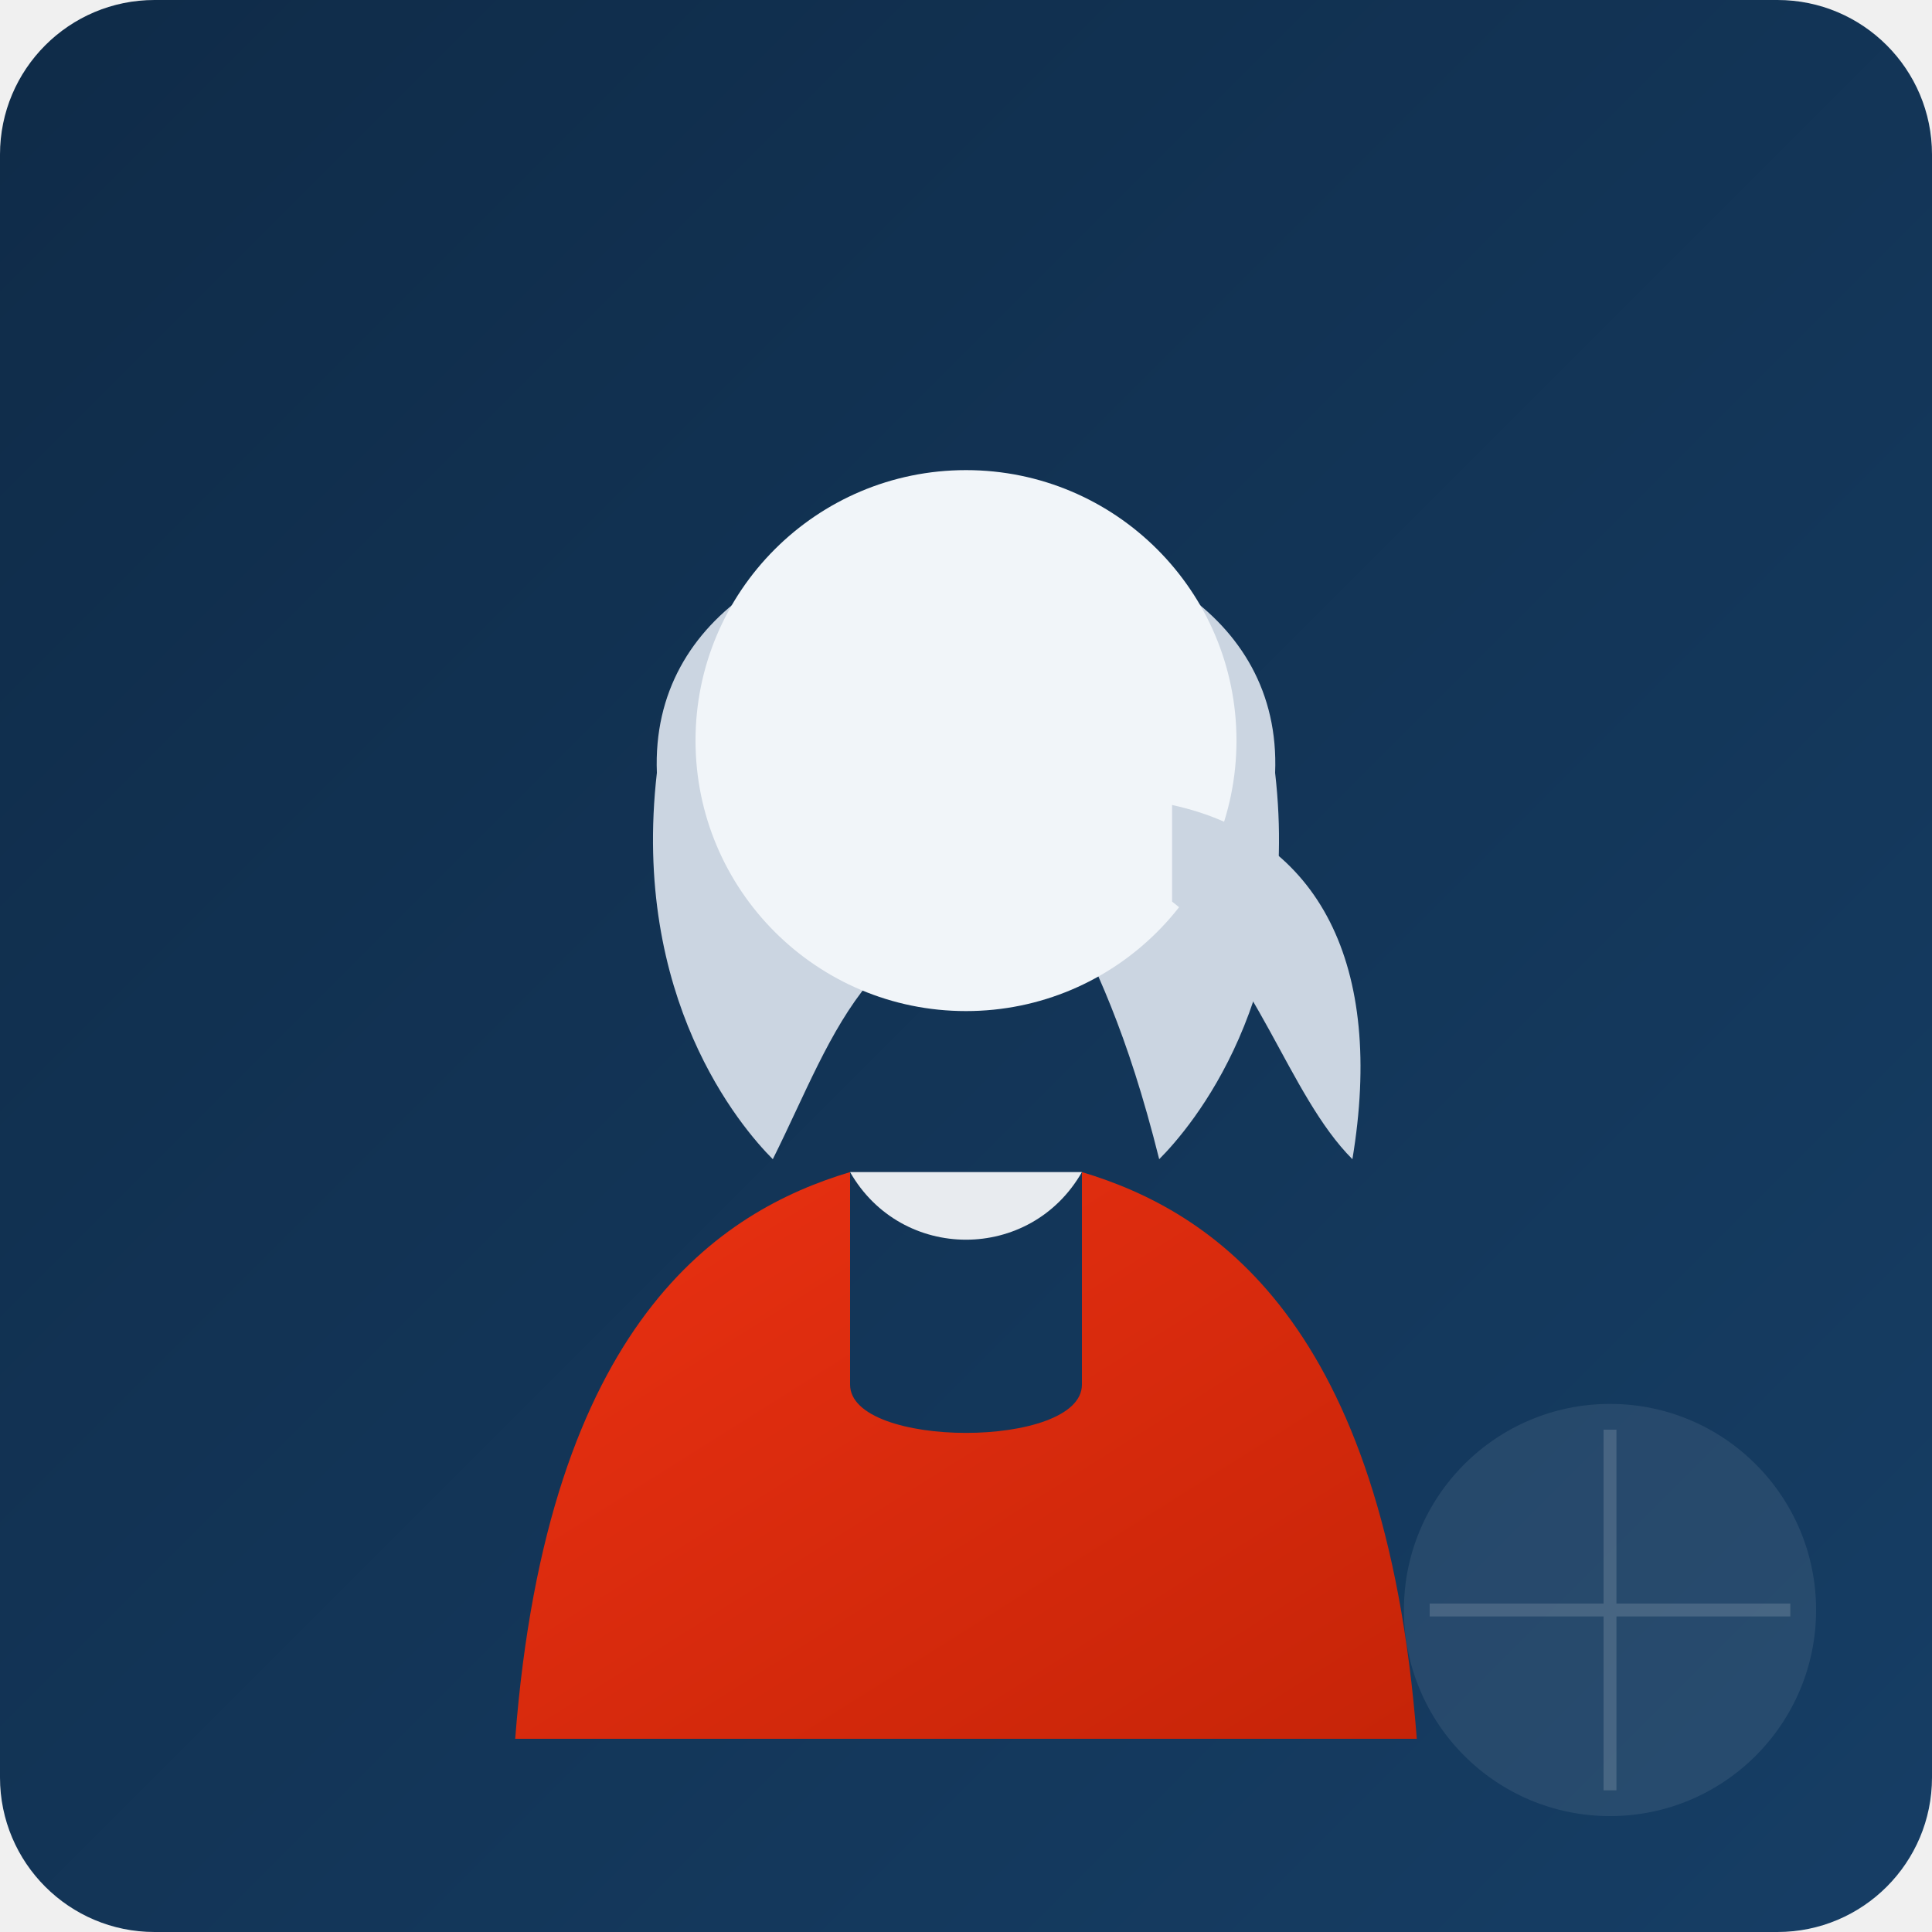
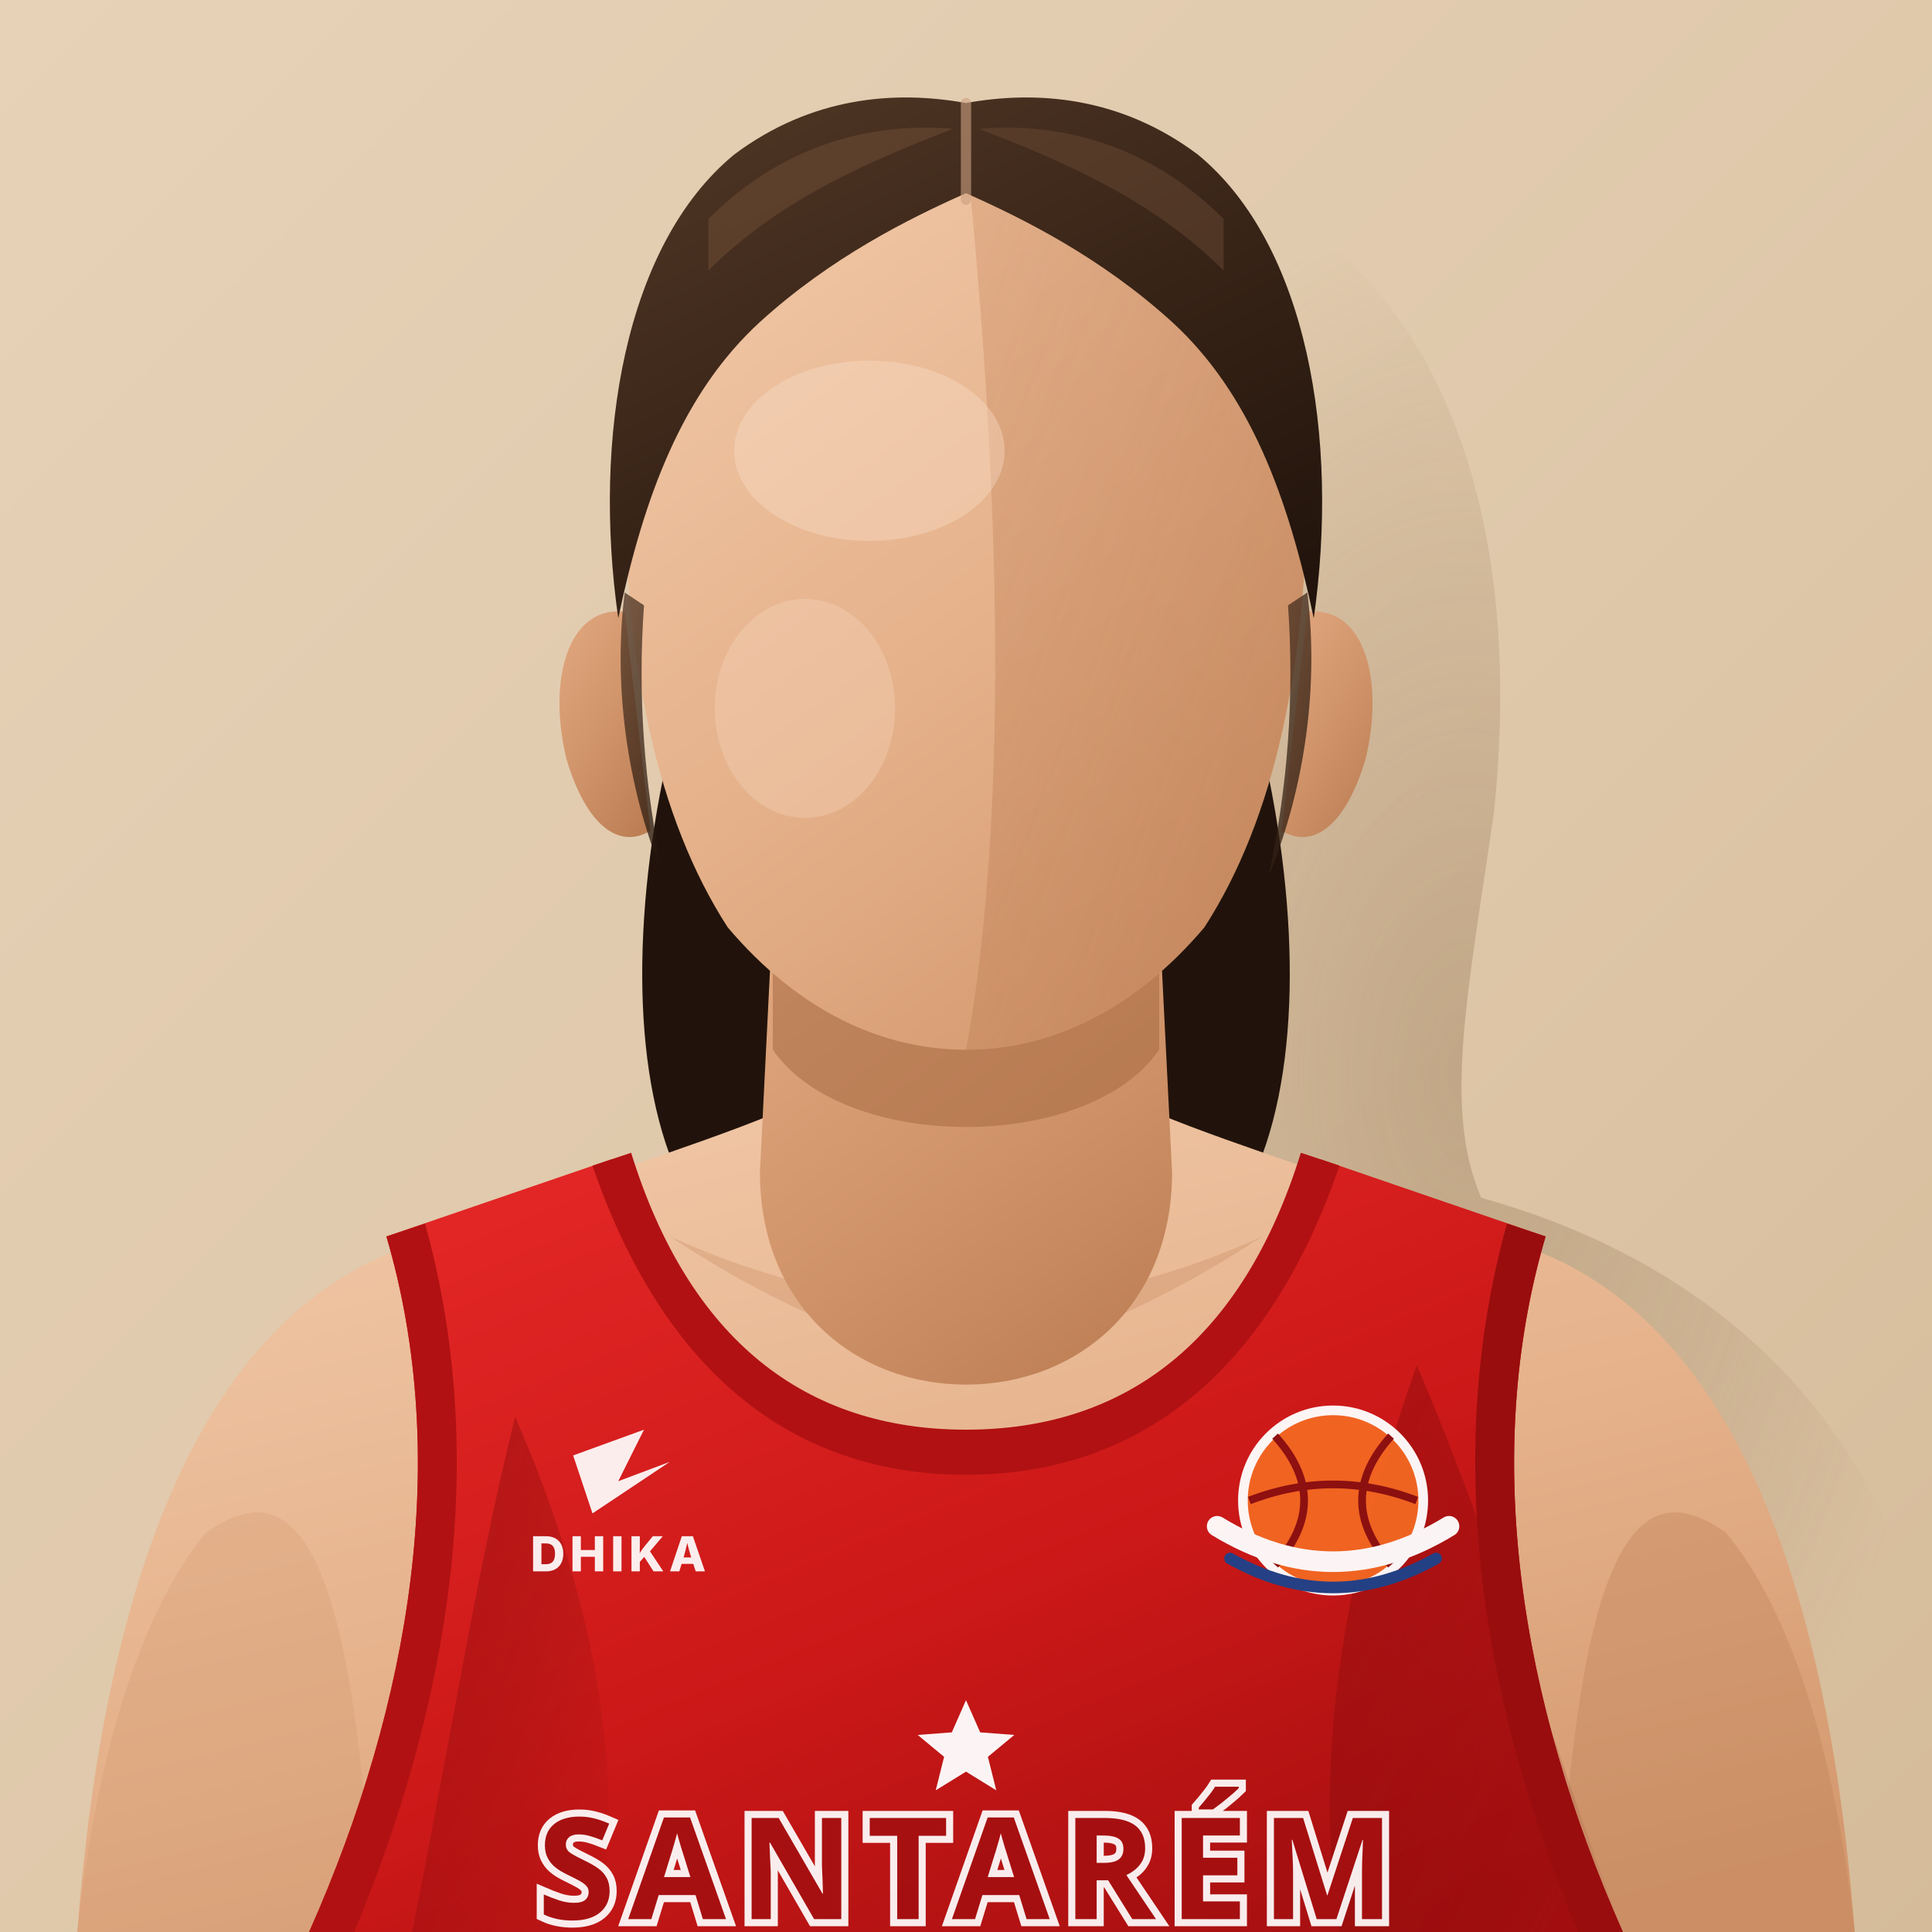
- <svg xmlns="http://www.w3.org/2000/svg" viewBox="0 0 300 300" width="300" height="300">
+ <svg xmlns="http://www.w3.org/2000/svg" viewBox="0 0 300 300" width="300" height="300" role="img" aria-label="Atleta Feminina">
  <defs>
-     <linearGradient id="bgF" x1="0%" y1="0%" x2="100%" y2="100%">
-       <stop offset="0%" stop-color="#0f2b48" />
-       <stop offset="100%" stop-color="#163e65" />
+     <linearGradient id="bgWallF" x1="0%" y1="0%" x2="100%" y2="100%">
+       <stop offset="0%" stop-color="#e7d2b8" />
+       <stop offset="55%" stop-color="#dfc8aa" />
+       <stop offset="100%" stop-color="#d5bb99" />
    </linearGradient>
-     <linearGradient id="jerseyF" x1="0%" y1="0%" x2="100%" y2="100%">
-       <stop offset="0%" stop-color="#ea3112" />
-       <stop offset="100%" stop-color="#c62408" />
+     <radialGradient id="wallShadowF" cx="55%" cy="52%" r="48%">
+       <stop offset="0%" stop-color="#8a6b48" stop-opacity="0.34" />
+       <stop offset="65%" stop-color="#8a6b48" stop-opacity="0.14" />
+       <stop offset="100%" stop-color="#8a6b48" stop-opacity="0" />
+     </radialGradient>
+     <linearGradient id="skinToneF" x1="25%" y1="0%" x2="80%" y2="100%">
+       <stop offset="0%" stop-color="#f1c7a6" />
+       <stop offset="55%" stop-color="#e4b089" />
+       <stop offset="100%" stop-color="#d4986e" />
+     </linearGradient>
+     <linearGradient id="skinNeckF" x1="20%" y1="0%" x2="85%" y2="100%">
+       <stop offset="0%" stop-color="#dfa57d" />
+       <stop offset="55%" stop-color="#cf9268" />
+       <stop offset="100%" stop-color="#bd7e54" />
+     </linearGradient>
+     <linearGradient id="skinShadowPlaneF" x1="0%" y1="0%" x2="100%" y2="100%">
+       <stop offset="0%" stop-color="#ce9168" stop-opacity="0.38" />
+       <stop offset="100%" stop-color="#b7774d" stop-opacity="0.62" />
+     </linearGradient>
+     <linearGradient id="hairF" x1="20%" y1="0%" x2="85%" y2="100%">
+       <stop offset="0%" stop-color="#4e3524" />
+       <stop offset="50%" stop-color="#382417" />
+       <stop offset="100%" stop-color="#22140c" />
+     </linearGradient>
+     <linearGradient id="jerseyRedF" x1="15%" y1="0%" x2="85%" y2="100%">
+       <stop offset="0%" stop-color="#e32726" />
+       <stop offset="55%" stop-color="#cc1818" />
+       <stop offset="100%" stop-color="#a50f10" />
+     </linearGradient>
+     <linearGradient id="jerseyFoldF" x1="0%" y1="0%" x2="100%" y2="100%">
+       <stop offset="0%" stop-color="#8f0b0c" stop-opacity="0.55" />
+       <stop offset="100%" stop-color="#6b0607" stop-opacity="0" />
    </linearGradient>
  </defs>
-   <rect width="300" height="300" rx="24" fill="url(#bgF)" />
-   <path d="M102 120 C100 70, 200 70, 198 120 C202 155, 185 175, 180 180 C175 160, 170 150, 165 140 C135 140, 130 160, 120 180 C115 175, 98 155, 102 120 Z" fill="#cbd5e1" />
-   <circle cx="150" cy="115" r="42" fill="#f1f5f9" />
-   <path d="M182 125 C205 130, 215 150, 210 180 C200 170, 195 150, 182 140 Z" fill="#cbd5e1" />
-   <path d="M80 270 C85 205, 112 188, 132 182 L132 215 C132 225, 168 225, 168 215 L168 182 C188 188, 215 205, 220 270 Z" fill="url(#jerseyF)" />
-   <path d="M132 182 C140 196, 160 196, 168 182 Z" fill="#ffffff" opacity="0.9" />
-   <circle cx="250" cy="250" r="32" fill="#ffffff" opacity="0.08" />
-   <path d="M222 250 H278 M250 222 V278" stroke="#ffffff" stroke-width="2" opacity="0.15" />
+   <rect width="300" height="300" fill="url(#bgWallF)" />
+   <path d="M 162,22 C 216,24 238,68 232,126 C 228,154 224,172 230,186 C 266,196 292,220 300,258 L 300,300 L 140,300 Z" fill="url(#wallShadowF)" />
+   <path d="M 104,116            C 98,142 98,168 106,184            L 194,184            C 202,168 202,142 196,116 Z" fill="#21130b" />
+   <path d="M 12,300            C 16,248 30,206 62,194            C 88,184 108,178 120,173            L 180,173            C 192,178 212,184 238,194            C 270,206 284,248 288,300 Z" fill="url(#skinToneF)" />
+   <path d="M 104,192 Q 130,209 150,211 Q 170,209 196,192 Q 174,202 150,203 Q 126,202 104,192 Z" fill="#c98b63" opacity="0.35" />
+   <path d="M 32,238 C 46,228 55,240 58,300 L 12,300 C 15,272 22,250 32,238 Z" fill="#c98b63" opacity="0.22" />
+   <path d="M 268,238 C 254,228 245,240 242,300 L 288,300 C 285,272 278,250 268,238 Z" fill="#bc7d54" opacity="0.34" />
+   <path d="M 120,142 L 118,182 C 118,203 133,215 150,215 C 167,215 182,203 182,182 L 180,142 Z" fill="url(#skinNeckF)" />
+   <path d="M 120,148 C 129,167 171,167 180,148 L 180,163 C 169,179 131,179 120,163 Z" fill="#9f623b" opacity="0.48" />
+   <path d="M 97,95 C 88,94 85,106 88,118 C 91,128 96,132 101,129 Z" fill="url(#skinNeckF)" />
+   <path d="M 203,95 C 212,94 215,106 212,118 C 209,128 204,132 199,129 Z" fill="url(#skinNeckF)" />
+   <path d="M 97,74            C 97,40 119,23 150,23            C 181,23 203,40 203,74            C 203,103 198,127 187,144            C 176,157 163,163 150,163            C 137,163 124,157 113,144            C 102,127 97,103 97,74 Z" fill="url(#skinToneF)" />
+   <path d="M 150,23            C 181,23 203,40 203,74            C 203,103 198,127 187,144            C 176,157 163,163 150,163            C 155,136 157,92 150,23 Z" fill="url(#skinShadowPlaneF)" />
+   <ellipse cx="135" cy="70" rx="21" ry="14" fill="#fae0ca" opacity="0.38" />
+   <ellipse cx="125" cy="110" rx="14" ry="17" fill="#fae0ca" opacity="0.28" />
+   <path d="M 96,96            C 92,68 97,38 114,24            C 126,15 139,14 150,16            C 161,14 174,15 186,24            C 203,38 208,68 204,96            C 200,77 194,61 182,50            C 171,40 159,34 150,30            C 141,34 129,40 118,50            C 106,61 100,77 96,96 Z" fill="url(#hairF)" />
+   <path d="M 150,16 L 150,31" stroke="#cba080" stroke-width="1.6" stroke-linecap="round" opacity="0.6" />
+   <path d="M 110,34 C 122,22 136,19 148,20 C 135,25 121,31 110,42 Z" fill="#6d4c35" opacity="0.55" />
+   <path d="M 190,34 C 178,22 164,19 152,20 C 165,25 179,31 190,42 Z" fill="#6d4c35" opacity="0.45" />
+   <path d="M 97,92 C 95,108 98,124 103,136 C 100,122 99,108 100,94 Z" fill="url(#hairF)" opacity="0.75" />
+   <path d="M 203,92 C 205,108 202,124 197,136 C 200,122 201,108 200,94 Z" fill="url(#hairF)" opacity="0.75" />
+   <path d="M 60,192            L 95,180            C 105,210 124,225 150,225            C 176,225 195,210 205,180            L 240,192            C 230,226 236,264 252,300            L 48,300            C 64,264 70,226 60,192 Z" fill="url(#jerseyRedF)" />
+   <path d="M 80,220 C 93,250 97,276 93,300 L 64,300 C 70,270 74,244 80,220 Z" fill="url(#jerseyFoldF)" />
+   <path d="M 220,212 C 208,246 204,274 208,300 L 252,300 C 240,268 232,240 220,212 Z" fill="url(#jerseyFoldF)" />
+   <path d="M 92,181 C 103,213 123,229 150,229 C 177,229 197,213 208,181 L 202,179 C 193,208 175,222 150,222 C 125,222 107,208 98,179 Z" fill="#b11112" />
+   <path d="M 60,192 C 70,226 64,264 48,300 L 55,300 C 70,264 76,226 66,190 Z" fill="#b11112" />
+   <path d="M 240,192 C 230,226 236,264 252,300 L 245,300 C 230,264 224,226 234,190 Z" fill="#990d0e" />
+   <g opacity="0.92">
+     <path d="M 89,226 L 100,222 L 96,230 L 104,227 L 92,235 Z" fill="#ffffff" />
+     <text x="96" y="244" fill="#ffffff" font-family="system-ui, -apple-system, sans-serif" font-size="7.5" font-weight="800" letter-spacing="0.7" text-anchor="middle">DHIKA</text>
+   </g>
+   <g transform="translate(207, 233)" opacity="0.95">
+     <circle cx="0" cy="0" r="14" fill="#f26722" stroke="#ffffff" stroke-width="1.5" />
+     <path d="M -13,0 Q 0,-5 13,0 M -9,-10 Q 0,0 -9,10 M 9,-10 Q 0,0 9,10" fill="none" stroke="#8a1010" stroke-width="1.2" />
+     <path d="M -18,4 Q 0,15 18,4" fill="none" stroke="#ffffff" stroke-width="3.2" stroke-linecap="round" />
+     <path d="M -16,9 Q 0,18 16,9" fill="none" stroke="#1d428a" stroke-width="1.8" stroke-linecap="round" />
+   </g>
+   <polygon points="150,264 152.2,269 157.5,269.4 153.4,272.8 154.7,278 150,275.1 145.3,278 146.6,272.8 142.5,269.4 147.8,269" fill="#ffffff" opacity="0.95" />
+   <text x="150" y="298" fill="#a50f10" stroke="#ffffff" stroke-width="2.2" paint-order="stroke" font-family="Impact, Haettenschweiler, 'Arial Narrow Bold', sans-serif" font-size="22" font-weight="900" letter-spacing="2" text-anchor="middle" opacity="0.92">SANTARÉM</text>
</svg>
